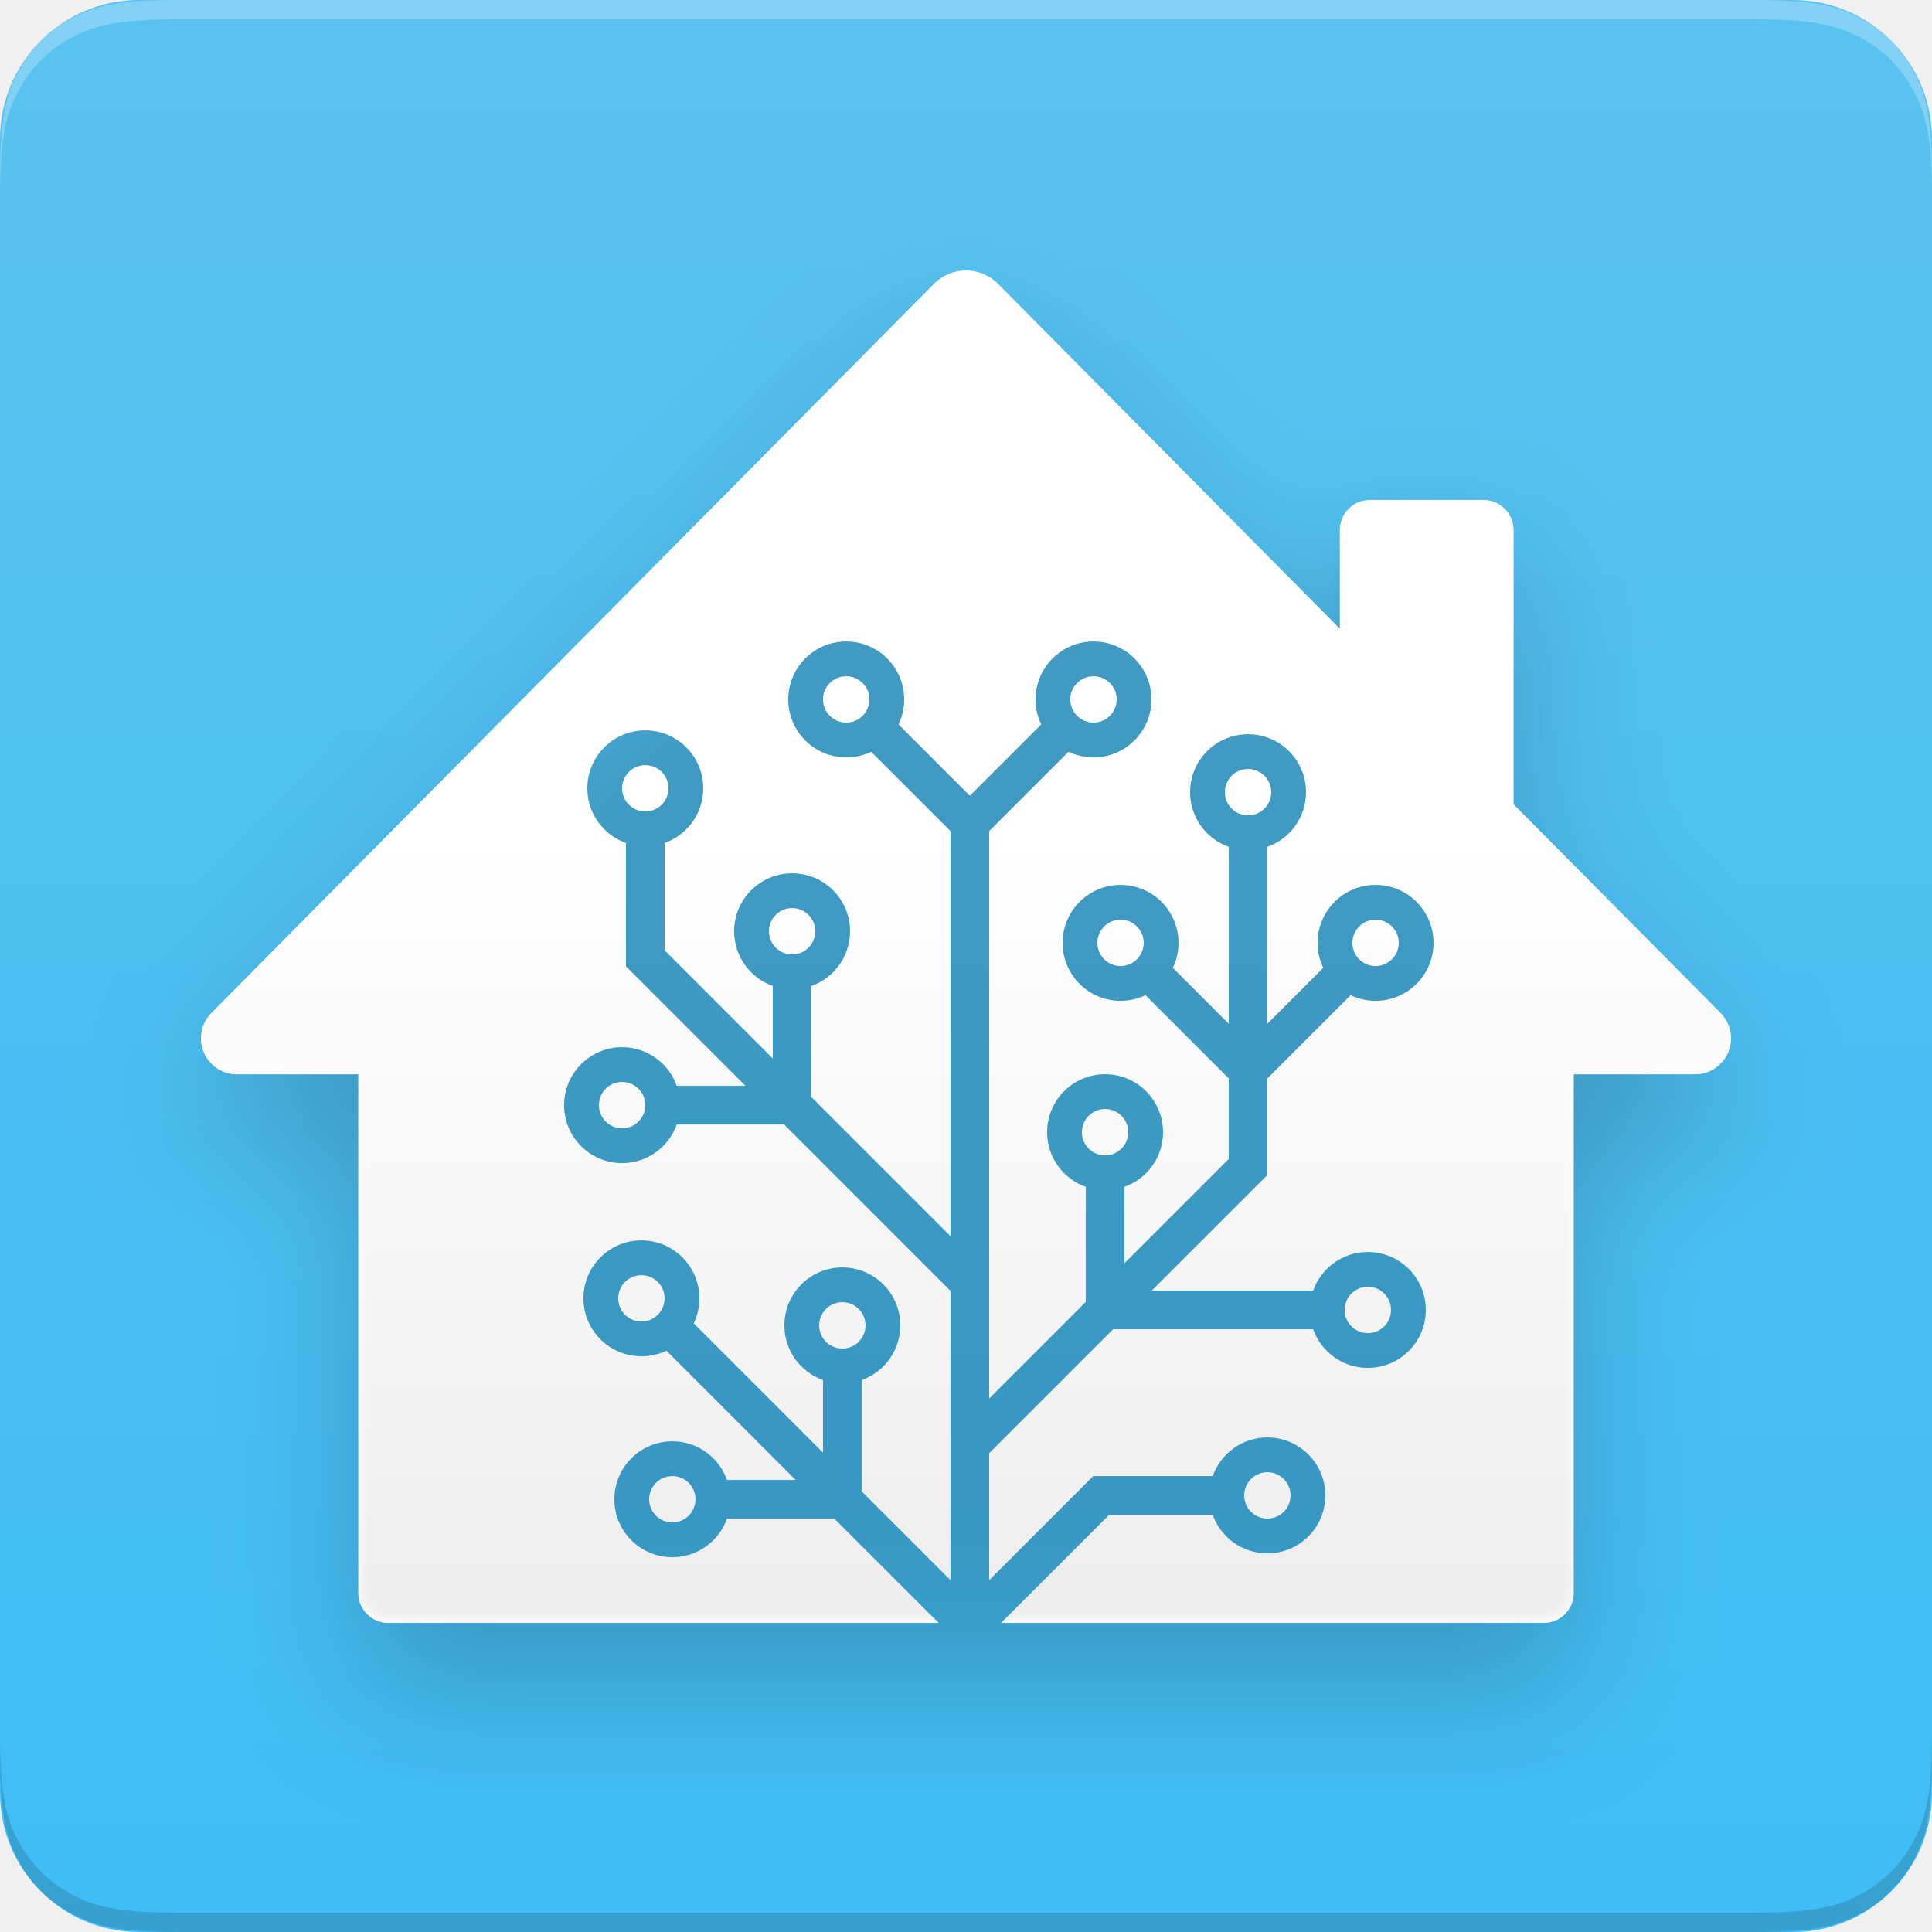
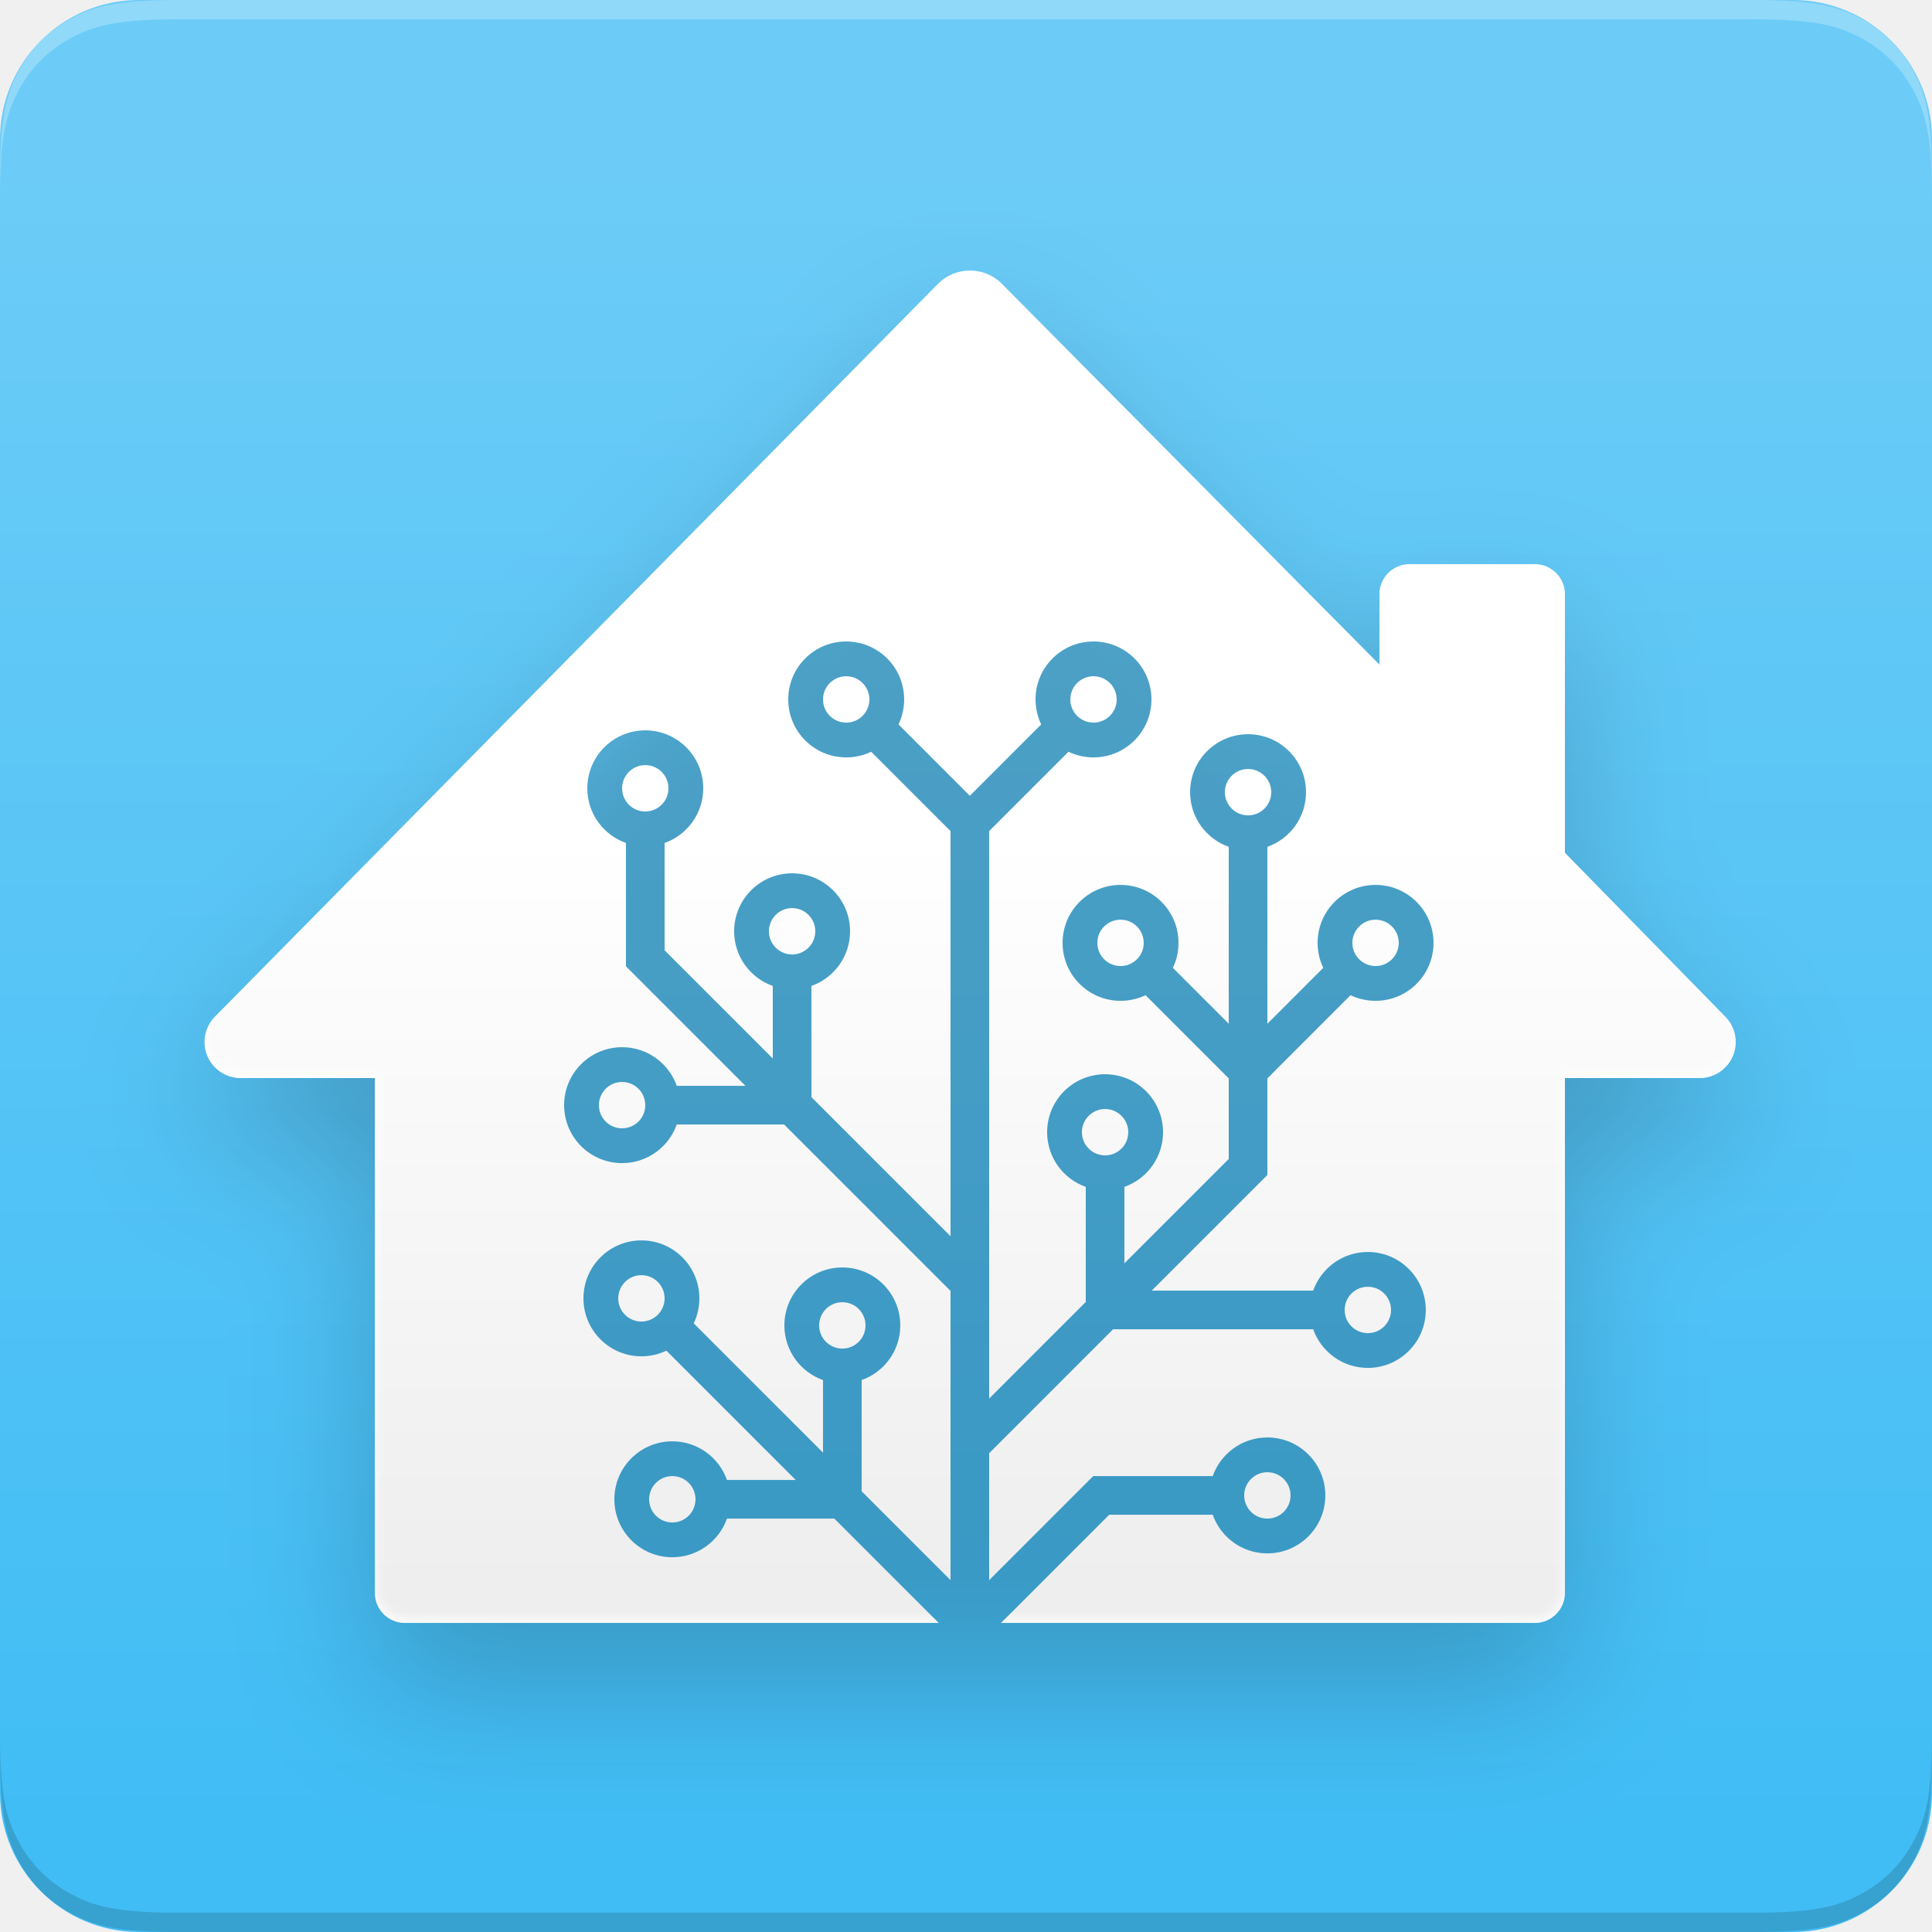
<svg xmlns="http://www.w3.org/2000/svg" xmlns:xlink="http://www.w3.org/1999/xlink" viewBox="0 0 500 500" version="1.1">
  <style>
    svg * {
    }
    
    .only-on-small { opacity: 0; }
    .hide-on-big { opacity: 0; }    
    
    @media all and (max-width: 130px) {
      .only-on-big  { opacity: 0; }
      #background-color-rect { fill: #40BDF5; }
      #house_big_fill { fill: #FFFFFF; }
    }
    
    @media all and (max-width: 55px) {
      .only-on-small { opacity: 100; }
      .hide-on-small { opacity: 0; }
      #house_small_tree {
        transform: scale(1);
        transform-origin: 50% 50%;
      }
    }
    
    @media all and (max-width: 34px) {
      #house_small_tree {
        fill: #40BDF5;  
        transform: scale(1.25);
      }
      #background {
        opacity: 0
      }
    }
    
  </style>
  <defs>
-     <path id="house-path" d="M92.712,412.235 L92.712,278.045 L61.333,278.045 L61.333,278.045 C56.179,278.045 52,273.866 52,268.712 C52,266.251 52.972,263.89 54.704,262.142 L241.719,73.454 L241.719,73.454 C246.255,68.878 253.641,68.845 258.218,73.38 C258.242,73.405 258.267,73.429 258.291,73.454 L346.742,162.694 L346.742,137.168 L346.742,137.168 C346.742,132.873 350.224,129.391 354.52,129.391 L383.941,129.391 L383.941,129.391 C388.236,129.391 391.718,132.873 391.718,137.168 L391.718,208.154 L445.284,262.138 L445.284,262.138 C448.914,265.797 448.891,271.706 445.232,275.337 C443.484,277.072 441.121,278.045 438.659,278.045 L407.297,278.045 L407.297,412.235 L407.297,412.235 C407.297,416.53 403.815,420.013 399.52,420.013 L100.49,420.013 L100.49,420.013 C96.195,420.013 92.712,416.53 92.712,412.235 Z" />
+     <path id="house-path" d="M97,412.235 L97,279 L62.263,279 L62.263,279 C57.108,279 52.93,274.821 52.93,269.667 C52.93,267.213 53.896,264.858 55.619,263.111 L242.72,73.49 L242.72,73.49 C247.246,68.903 254.633,68.854 259.219,73.379 C259.249,73.409 259.28,73.44 259.31,73.47 L357,172 L357,153.778 L357,153.778 C357,149.482 360.482,146 364.778,146 L397.222,146 L397.222,146 C401.518,146 405,149.482 405,153.778 L405,220.7 L446.541,263.138 L446.541,263.138 C450.147,266.822 450.084,272.731 446.4,276.336 C444.656,278.044 442.312,279 439.871,279 L405,279 L405,412.235 L405,412.235 C405,416.53 401.518,420.013 397.222,420.013 L104.778,420.013 L104.778,420.013 C100.482,420.013 97,416.53 97,412.235 Z" />
    <path id="large-tree-path" d="M303.534,250.48 L317.996,264.942 L317.996,219.159 C312.17,217.1 307.996,211.544 307.996,205.013 C307.996,196.728 314.712,190.013 322.996,190.013 C331.28,190.013 337.996,196.728 337.996,205.013 C337.996,211.544 333.822,217.1 327.996,219.159 L327.996,264.942 L342.458,250.48 C341.521,248.522 340.996,246.328 340.996,244.013 C340.996,235.728 347.712,229.013 355.996,229.013 C364.28,229.013 370.996,235.728 370.996,244.013 C370.996,252.297 364.28,259.013 355.996,259.013 C353.68,259.013 351.487,258.488 349.529,257.551 L327.996,279.084 L327.996,304.084 L298.067,334.013 L339.849,334.013 C341.909,328.187 347.465,324.013 353.996,324.013 C362.28,324.013 368.996,330.728 368.996,339.013 C368.996,347.297 362.28,354.013 353.996,354.013 C347.465,354.013 341.909,349.839 339.849,344.013 L288.067,344.013 L255.996,376.084 L255.996,408.942 L282.925,382.013 L313.849,382.013 C315.909,376.187 321.465,372.013 327.996,372.013 C336.28,372.013 342.996,378.728 342.996,387.013 C342.996,395.297 336.28,402.013 327.996,402.013 C321.465,402.013 315.909,397.839 313.849,392.013 L287.067,392.013 L258.067,421.013 L243.925,421.013 L215.925,393.013 L188.142,393.013 C186.083,398.839 180.527,403.013 173.996,403.013 C165.712,403.013 158.996,396.297 158.996,388.013 C158.996,379.728 165.712,373.013 173.996,373.013 C180.527,373.013 186.083,377.187 188.142,383.013 L205.925,383.013 L172.463,349.551 C170.505,350.488 168.312,351.013 165.996,351.013 C157.712,351.013 150.996,344.297 150.996,336.013 C150.996,327.728 157.712,321.013 165.996,321.013 C174.28,321.013 180.996,327.728 180.996,336.013 C180.996,338.328 180.471,340.522 179.534,342.48 L212.996,375.942 L212.996,357.159 C207.17,355.1 202.996,349.544 202.996,343.013 C202.996,334.728 209.712,328.013 217.996,328.013 C226.28,328.013 232.996,334.728 232.996,343.013 C232.996,349.544 228.822,355.1 222.996,357.159 L222.996,385.942 L245.996,408.942 L245.996,334.084 L202.925,291.013 L175.142,291.013 C173.083,296.839 167.527,301.013 160.996,301.013 C152.712,301.013 145.996,294.297 145.996,286.013 C145.996,277.728 152.712,271.013 160.996,271.013 C167.527,271.013 173.083,275.187 175.142,281.013 L192.925,281.013 L161.996,250.084 L161.996,218.159 C156.17,216.1 151.996,210.544 151.996,204.013 C151.996,195.728 158.712,189.013 166.996,189.013 C175.28,189.013 181.996,195.728 181.996,204.013 C181.996,210.544 177.822,216.1 171.996,218.159 L171.996,245.942 L199.996,273.942 L199.996,255.159 C194.17,253.1 189.996,247.544 189.996,241.013 C189.996,232.728 196.712,226.013 204.996,226.013 C213.28,226.013 219.996,232.728 219.996,241.013 C219.996,247.544 215.822,253.1 209.996,255.159 L209.996,283.942 L245.996,319.942 L245.996,215.084 L225.463,194.551 C223.505,195.488 221.312,196.013 218.996,196.013 C210.712,196.013 203.996,189.297 203.996,181.013 C203.996,172.728 210.712,166.013 218.996,166.013 C227.28,166.013 233.996,172.728 233.996,181.013 C233.996,183.328 233.471,185.522 232.534,187.48 L250.996,205.942 L269.458,187.48 C268.521,185.522 267.996,183.328 267.996,181.013 C267.996,172.728 274.712,166.013 282.996,166.013 C291.28,166.013 297.996,172.728 297.996,181.013 C297.996,189.297 291.28,196.013 282.996,196.013 C280.68,196.013 278.487,195.488 276.529,194.551 L255.996,215.084 L255.996,361.942 L280.996,336.942 L280.996,307.159 C275.17,305.1 270.996,299.544 270.996,293.013 C270.996,284.728 277.712,278.013 285.996,278.013 C294.28,278.013 300.996,284.728 300.996,293.013 C300.996,299.544 296.822,305.1 290.996,307.159 L290.996,326.942 L317.996,299.942 L317.996,279.084 L296.463,257.551 C294.505,258.488 292.312,259.013 289.996,259.013 C281.712,259.013 274.996,252.297 274.996,244.013 C274.996,235.728 281.712,229.013 289.996,229.013 C298.28,229.013 304.996,235.728 304.996,244.013 C304.996,246.328 304.471,248.522 303.534,250.48 Z M173.996,394.013 C177.31,394.013 179.996,391.326 179.996,388.013 C179.996,384.699 177.31,382.013 173.996,382.013 C170.682,382.013 167.996,384.699 167.996,388.013 C167.996,391.326 170.682,394.013 173.996,394.013 Z M217.996,349.013 C221.31,349.013 223.996,346.326 223.996,343.013 C223.996,339.699 221.31,337.013 217.996,337.013 C214.682,337.013 211.996,339.699 211.996,343.013 C211.996,346.326 214.682,349.013 217.996,349.013 Z M165.996,342.013 C169.31,342.013 171.996,339.326 171.996,336.013 C171.996,332.699 169.31,330.013 165.996,330.013 C162.682,330.013 159.996,332.699 159.996,336.013 C159.996,339.326 162.682,342.013 165.996,342.013 Z M160.996,292.013 C164.31,292.013 166.996,289.326 166.996,286.013 C166.996,282.699 164.31,280.013 160.996,280.013 C157.682,280.013 154.996,282.699 154.996,286.013 C154.996,289.326 157.682,292.013 160.996,292.013 Z M285.996,299.013 C289.31,299.013 291.996,296.326 291.996,293.013 C291.996,289.699 289.31,287.013 285.996,287.013 C282.682,287.013 279.996,289.699 279.996,293.013 C279.996,296.326 282.682,299.013 285.996,299.013 Z M353.996,345.013 C357.31,345.013 359.996,342.326 359.996,339.013 C359.996,335.699 357.31,333.013 353.996,333.013 C350.682,333.013 347.996,335.699 347.996,339.013 C347.996,342.326 350.682,345.013 353.996,345.013 Z M327.996,393.013 C331.31,393.013 333.996,390.326 333.996,387.013 C333.996,383.699 331.31,381.013 327.996,381.013 C324.682,381.013 321.996,383.699 321.996,387.013 C321.996,390.326 324.682,393.013 327.996,393.013 Z M355.996,250.013 C359.31,250.013 361.996,247.326 361.996,244.013 C361.996,240.699 359.31,238.013 355.996,238.013 C352.682,238.013 349.996,240.699 349.996,244.013 C349.996,247.326 352.682,250.013 355.996,250.013 Z M322.996,211.013 C326.31,211.013 328.996,208.326 328.996,205.013 C328.996,201.699 326.31,199.013 322.996,199.013 C319.682,199.013 316.996,201.699 316.996,205.013 C316.996,208.326 319.682,211.013 322.996,211.013 Z M282.996,187.013 C286.31,187.013 288.996,184.326 288.996,181.013 C288.996,177.699 286.31,175.013 282.996,175.013 C279.682,175.013 276.996,177.699 276.996,181.013 C276.996,184.326 279.682,187.013 282.996,187.013 Z M218.996,187.013 C222.31,187.013 224.996,184.326 224.996,181.013 C224.996,177.699 222.31,175.013 218.996,175.013 C215.682,175.013 212.996,177.699 212.996,181.013 C212.996,184.326 215.682,187.013 218.996,187.013 Z M166.996,210.013 C170.31,210.013 172.996,207.326 172.996,204.013 C172.996,200.699 170.31,198.013 166.996,198.013 C163.682,198.013 160.996,200.699 160.996,204.013 C160.996,207.326 163.682,210.013 166.996,210.013 Z M204.996,247.013 C208.31,247.013 210.996,244.326 210.996,241.013 C210.996,237.699 208.31,235.013 204.996,235.013 C201.682,235.013 198.996,237.699 198.996,241.013 C198.996,244.326 201.682,247.013 204.996,247.013 Z M289.996,250.013 C293.31,250.013 295.996,247.326 295.996,244.013 C295.996,240.699 293.31,238.013 289.996,238.013 C286.682,238.013 283.996,240.699 283.996,244.013 C283.996,247.326 286.682,250.013 289.996,250.013 Z" />
    <path id="small-tree-path" d="M210.835,288.621 L240,317.787 L240,229.092 C225.341,223.159 215,208.787 215,192 C215,169.909 232.909,152 255,152 C277.091,152 295,169.909 295,192 C295,208.787 284.659,223.159 270,229.092 L270,317.787 L299.165,288.621 C297.127,283.822 296,278.543 296,273 C296,250.909 313.909,233 336,233 C358.091,233 376,250.909 376,273 C376,295.091 358.091,313 336,313 C330.457,313 325.178,311.873 320.379,309.835 L270,360.213 L270,421 L240,421 L240,360.213 L189.621,309.835 C184.822,311.873 179.543,313 174,313 C151.909,313 134,295.091 134,273 C134,250.909 151.909,233 174,233 C196.091,233 214,250.909 214,273 C214,278.543 212.873,283.822 210.835,288.621 Z M255,208 C263.837,208 271,200.837 271,192 C271,183.163 263.837,176 255,176 C246.163,176 239,183.163 239,192 C239,200.837 246.163,208 255,208 Z M336,289 C344.837,289 352,281.837 352,273 C352,264.163 344.837,257 336,257 C327.163,257 320,264.163 320,273 C320,281.837 327.163,289 336,289 Z M174,289 C182.837,289 190,281.837 190,273 C190,264.163 182.837,257 174,257 C165.163,257 158,264.163 158,273 C158,281.837 165.163,289 174,289 Z" />
    <filter id="house-shadow-filter" x="-15.8%" y="-13.0%" width="131.6%" height="135.7%" filterUnits="objectBoundingBox">
      <feOffset dx="0" dy="17" in="SourceAlpha" result="shadowOffsetOuter1" />
      <feGaussianBlur stdDeviation="18" in="shadowOffsetOuter1" result="shadowBlurOuter1" />
      <feColorMatrix values="0 0 0 0 0   0 0 0 0 0   0 0 0 0 0  0 0 0 0.2 0" type="matrix" in="shadowBlurOuter1" />
    </filter>
    <filter id="white-gloss-edge" x="-0.5%" y="-0.6%" width="101.0%" height="101.1%" filterUnits="objectBoundingBox">
      <feGaussianBlur stdDeviation="1.5" in="SourceAlpha" result="shadowBlurInner1" />
      <feOffset dx="0" dy="-1" in="shadowBlurInner1" result="shadowOffsetInner1" />
      <feComposite in="shadowOffsetInner1" in2="SourceAlpha" operator="arithmetic" k2="-1" k3="1" result="shadowInnerInner1" />
      <feColorMatrix values="0 0 0 0 1   0 0 0 0 1   0 0 0 0 1  0 0 0 1 0" type="matrix" in="shadowInnerInner1" />
    </filter>
    <mask id="small-tree-mask">
      <rect width="100%" height="100%" fill="white" />
      <use fill="#000000" fill-rule="evenodd" xlink:href="#small-tree-path" />
    </mask>
    <mask id="big-tree-mask">
      <rect width="100%" height="100%" fill="white" />
      <use fill="#000000" fill-rule="evenodd" xlink:href="#large-tree-path" />
    </mask>
-     <linearGradient id="bg-gradient" x1="50%" y1="0%" x2="50%" y2="100%">
-       <stop stop-color="#59C2F0" offset="0%" />
-       <stop stop-color="#40BDF5" offset="100%" />
+     <linearGradient id="bg-gradient" x1="50%" y1="9.14%" x2="50%" y2="93.686%">
+       <stop stop-color="#6CCCF7" offset="0%" />
+       <stop stop-color="#41BDF5" offset="100%" />
    </linearGradient>
    <linearGradient id="white-house-gradient" x1="50%" y1="41.751%" x2="50%" y2="100%">
      <stop stop-color="#FFFFFF" offset="0%" />
      <stop stop-color="#EDEDED" offset="100%" />
    </linearGradient>
  </defs>
  <g id="home-assistant-logo-responsive">
    <g id="background">
      <rect id="background-color-rect" fill="url(#bg-gradient)" x="0" y="0" width="500" height="500" rx="36" />
      <g id="depth-borders" class="only-on-big">
        <path d="M500,252.5 L500,46.15 C500,30.103 498.329,24.283 495.192,18.417 C492.054,12.55 487.45,7.946 481.583,4.808 C475.717,1.671 469.897,-1.08333549e-15 453.85,1.86451255e-15 L46.15,-1.86451255e-15 C30.103,1.08333549e-15 24.283,1.671 18.417,4.808 C12.55,7.946 7.946,12.55 4.808,18.417 C1.671,24.283 -7.22223659e-16,30.103 1.24300837e-15,46.15 L-1.52441497e-17,252.5 L1.24300837e-15,51.15 C-7.22223659e-16,35.103 1.671,29.283 4.808,23.417 C7.946,17.55 12.55,12.946 18.417,9.808 C24.283,6.671 30.103,5 46.15,5 L453.85,5 C469.897,5 475.717,6.671 481.583,9.808 C487.45,12.946 492.054,17.55 495.192,23.417 C498.329,29.283 500,35.103 500,51.15 L500,252.5 Z" id="top-depth-border" fill-opacity="0.25" fill="#FFFFFF" />
        <path d="M500,247.5 L500,453.85 C500,469.897 498.329,475.717 495.192,481.583 C492.054,487.45 487.45,492.054 481.583,495.192 C475.717,498.329 469.897,500 453.85,500 L46.15,500 C30.103,500 24.283,498.329 18.417,495.192 C12.55,492.054 7.946,487.45 4.808,481.583 C1.671,475.717 7.22223659e-16,469.897 -1.24300837e-15,453.85 L1.52441497e-17,247.5 L-1.24300837e-15,448.85 C7.22223659e-16,464.897 1.671,470.717 4.808,476.583 C7.946,482.45 12.55,487.054 18.417,490.192 C24.283,493.329 30.103,495 46.15,495 L453.85,495 C469.897,495 475.717,493.329 481.583,490.192 C487.45,487.054 492.054,482.45 495.192,476.583 C498.329,470.717 500,464.897 500,448.85 L500,247.5 Z" id="bottom-depth-border" fill-opacity="0.15" fill="#000000" />
      </g>
    </g>
    <g id="house_shadow" class="only-on-big" filter="url(#house-shadow-filter)">
      <use fill="#FFFFFF" fill-rule="evenodd" xlink:href="#house-path" />
    </g>
    <g id="house_big_tree" class="hide-on-small">
      <use id="house_big_fill" fill="url(#white-house-gradient)" fill-rule="evenodd" xlink:href="#house-path" mask="url(#big-tree-mask)" />
      <use class="only-on-big" fill="black" fill-opacity="1" filter="url(#white-gloss-edge)" fill-rule="evenodd" xlink:href="#house-path" mask="url(#big-tree-mask)" />
    </g>
    <use id="house_small_tree" class="only-on-small" fill="#FFFFFF" fill-rule="evenodd" xlink:href="#house-path" mask="url(#small-tree-mask)" />
  </g>
</svg>
